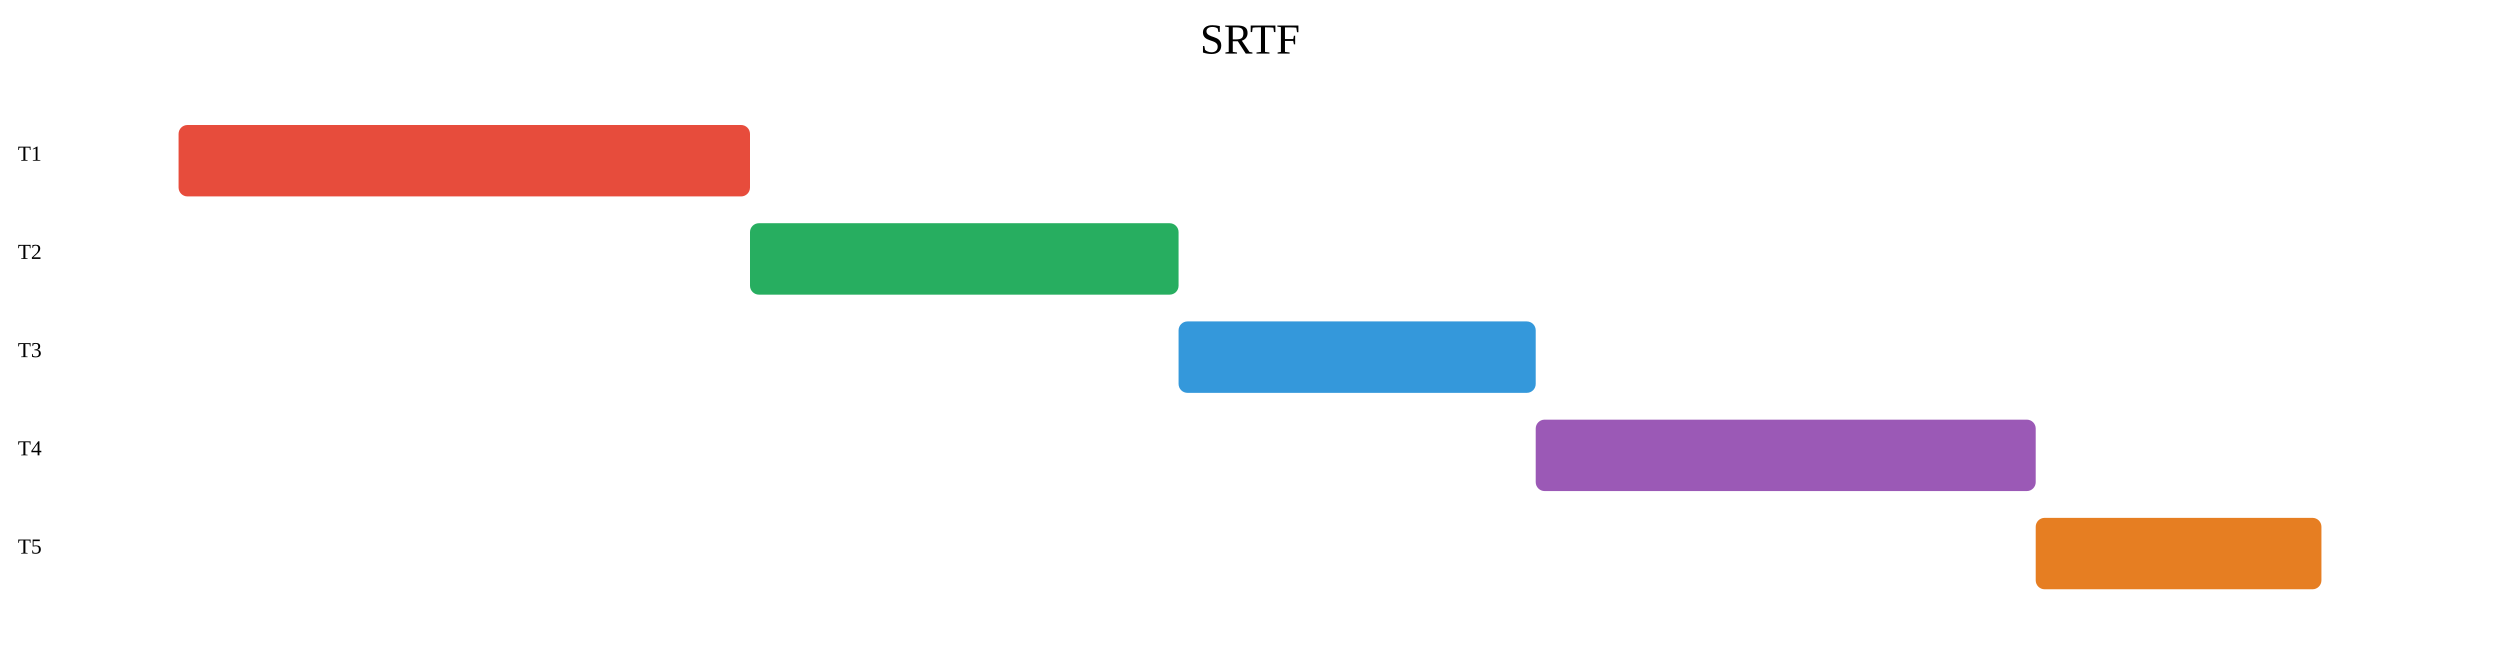
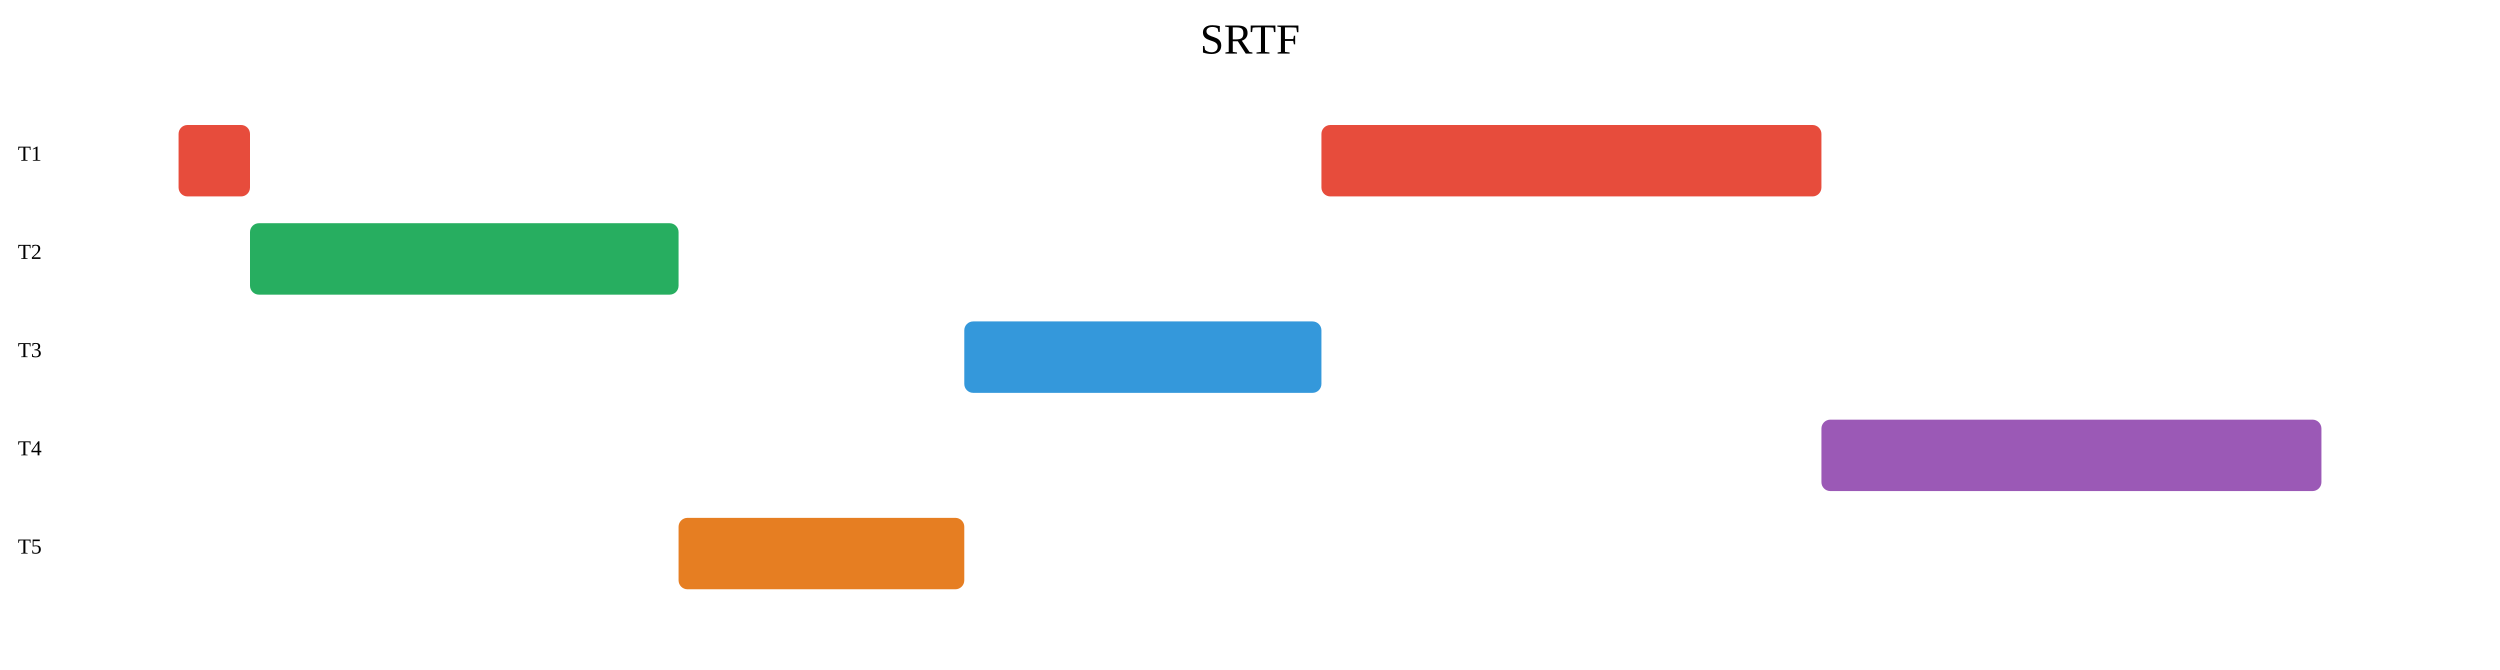
<svg xmlns="http://www.w3.org/2000/svg" width="1400" height="375">
  <text x="700" y="30" font-size="24" text-anchor="middle">SRTF</text>
  <text x="10" y="90">T1</text>
-   <rect x="100" y="70" width="320" height="40" fill="#E74C3C" rx="5" />
+   <rect x="100" y="70" width="40" height="40" fill="#E74C3C" rx="5" />
+   <rect x="740" y="70" width="280" height="40" fill="#E74C3C" rx="5" />
  <text x="10" y="145">T2</text>
-   <rect x="420" y="125" width="240" height="40" fill="#27AE60" rx="5" />
+   <rect x="140" y="125" width="240" height="40" fill="#27AE60" rx="5" />
  <text x="10" y="200">T3</text>
-   <rect x="660" y="180" width="200" height="40" fill="#3498DB" rx="5" />
+   <rect x="540" y="180" width="200" height="40" fill="#3498DB" rx="5" />
  <text x="10" y="255">T4</text>
-   <rect x="860" y="235" width="280" height="40" fill="#9B59B6" rx="5" />
+   <rect x="1020" y="235" width="280" height="40" fill="#9B59B6" rx="5" />
  <text x="10" y="310">T5</text>
-   <rect x="1140" y="290" width="160" height="40" fill="#E67E22" rx="5" />
+   <rect x="380" y="290" width="160" height="40" fill="#E67E22" rx="5" />
</svg>
